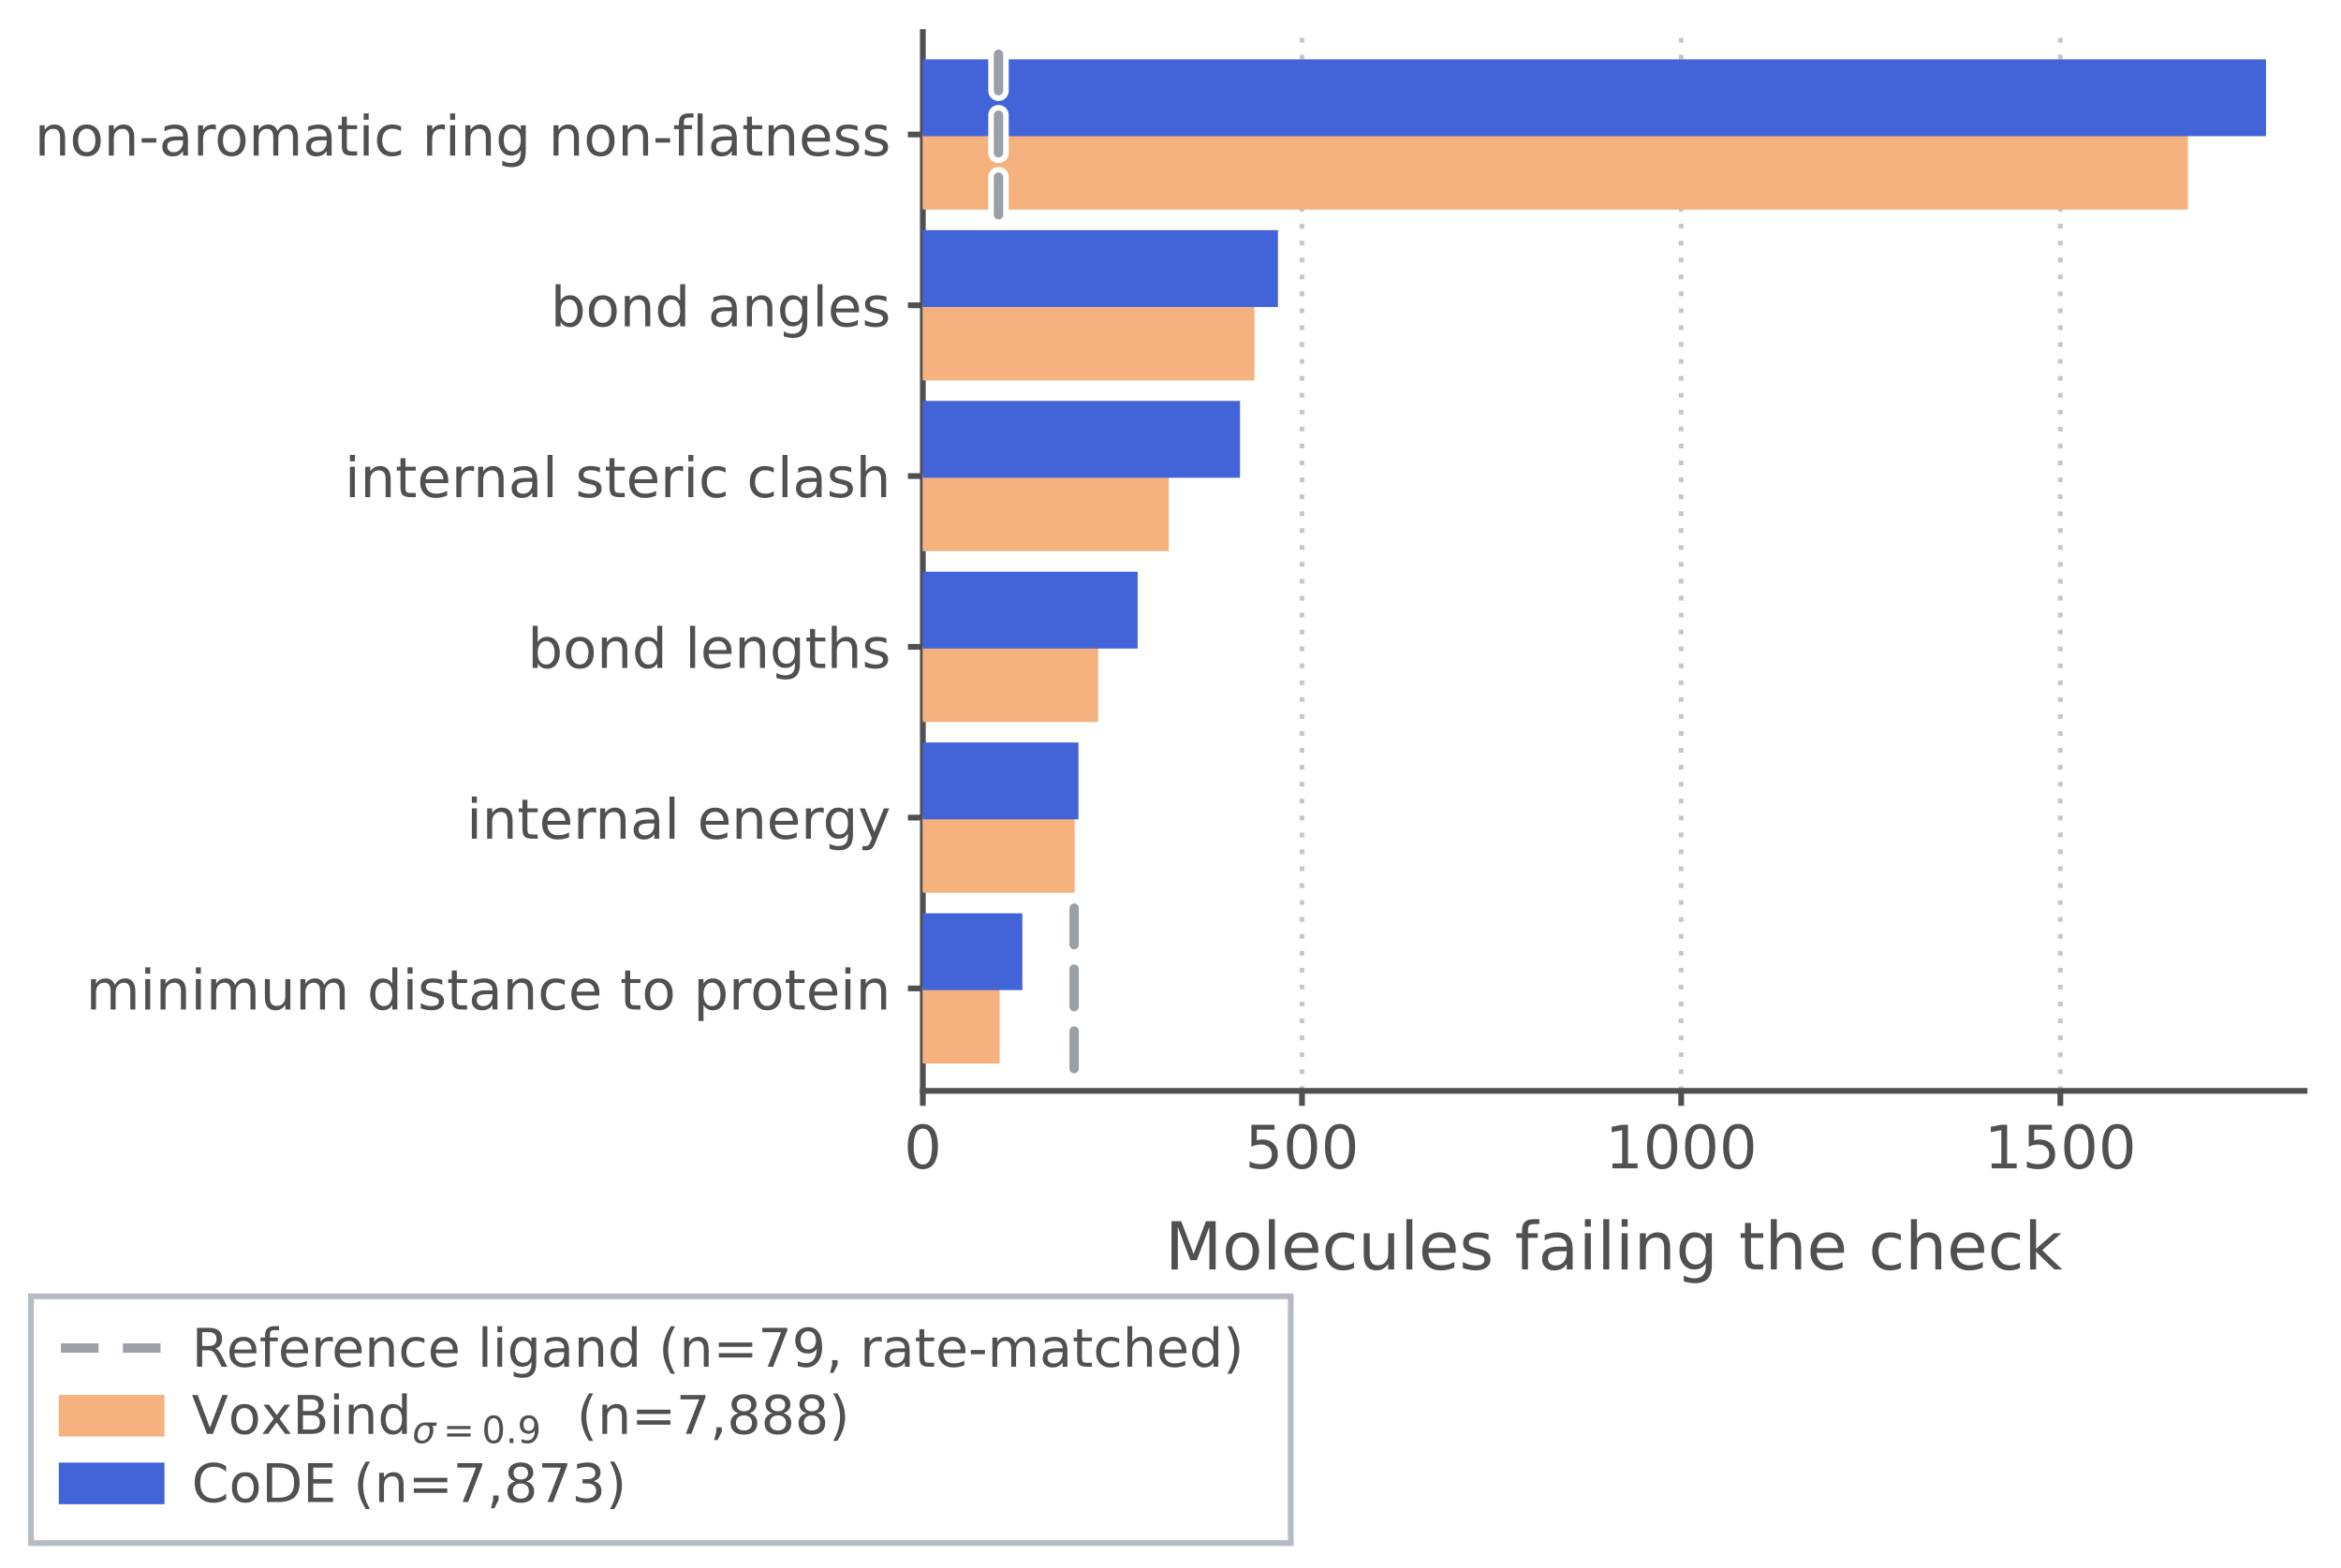
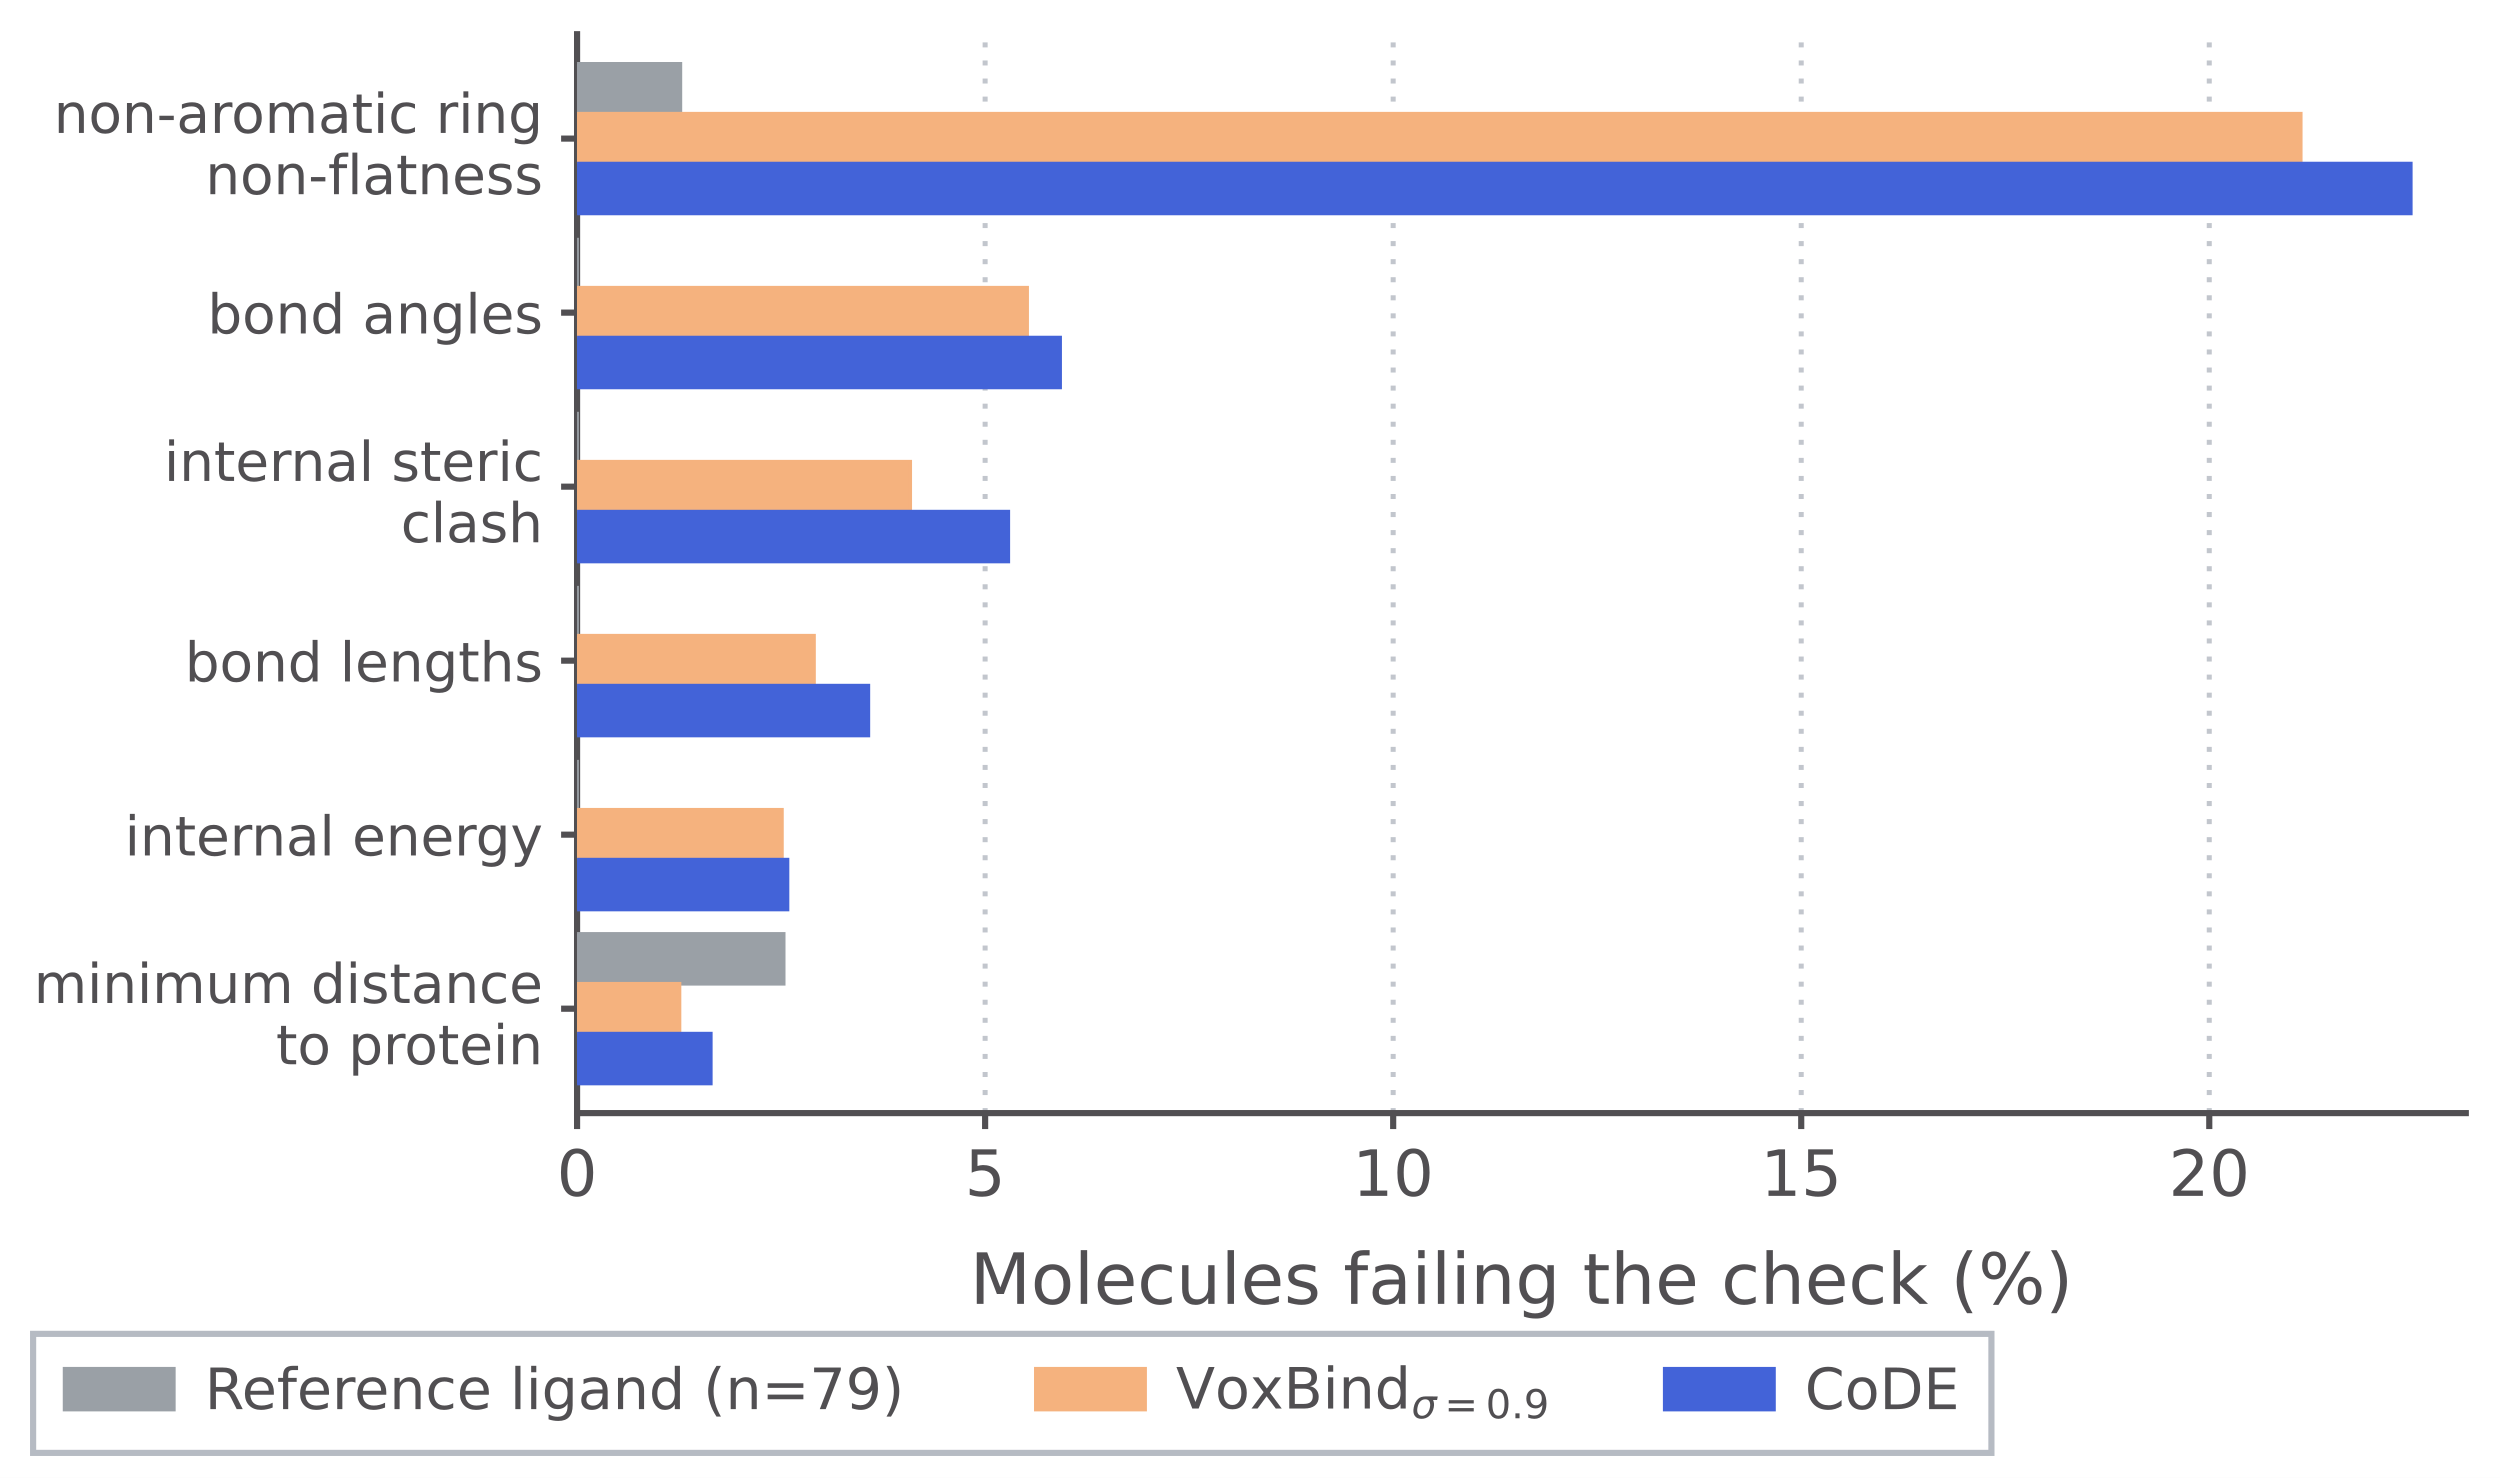
- <svg xmlns="http://www.w3.org/2000/svg" xmlns:xlink="http://www.w3.org/1999/xlink" width="548.1pt" height="367.2pt" viewBox="0 0 548.1 367.2" version="1.1">
+ <svg xmlns="http://www.w3.org/2000/svg" xmlns:xlink="http://www.w3.org/1999/xlink" width="548.1pt" height="324pt" viewBox="0 0 548.1 324" version="1.1">
  <defs>
    <style type="text/css">*{stroke-linejoin: round; stroke-linecap: butt}</style>
  </defs>
  <g id="figure_1">
    <g id="patch_1">
-       <path d="M 0 367.2  L 548.1 367.2  L 548.1 0  L 0 0  z " style="fill: #ffffff" />
+       <path d="M 0 324  L 548.1 324  L 548.1 0  L 0 0  z " style="fill: #ffffff" />
    </g>
    <g id="axes_1">
      <g id="patch_2">
-         <path d="M 216.068 255.483  L 539.565 255.483  L 539.565 7.5  L 216.068 7.5  z " style="fill: #ffffff" />
+         <path d="M 126.518 244.038  L 540.6 244.038  L 540.6 7.5  L 126.518 7.5  z " style="fill: #ffffff" />
      </g>
      <g id="matplotlib.axis_1">
        <g id="xtick_1">
          <g id="line2d_1">
-             <path d="M 216.068 255.483  L 216.068 7.5  " clip-path="url(#p31601212b8)" style="fill: none; stroke-dasharray: 1.1,2.86; stroke-dashoffset: 0; stroke: #c2c6cd; stroke-width: 1.1" />
+             <path d="M 126.518 244.038  L 126.518 7.5  " clip-path="url(#p2876a86a16)" style="fill: none; stroke-dasharray: 1.1,2.86; stroke-dashoffset: 0; stroke: #c2c6cd; stroke-width: 1.1" />
          </g>
          <g id="line2d_2">
            <defs>
-               <path id="meccaea2959" d="M 0 0  L 0 3.5  " style="stroke: #514f52; stroke-width: 1.35" />
+               <path id="m777826ff2b" d="M 0 0  L 0 3.5  " style="stroke: #514f52; stroke-width: 1.35" />
            </defs>
            <g>
-               <use xlink:href="#meccaea2959" x="216.068" y="255.483" style="fill: #514f52; stroke: #514f52; stroke-width: 1.35" />
+               <use xlink:href="#m777826ff2b" x="126.518" y="244.038" style="fill: #514f52; stroke: #514f52; stroke-width: 1.35" />
            </g>
          </g>
          <g id="text_1">
-             <text style="font-size: 14px; font-family: 'DejaVu Sans'; text-anchor: middle; fill: #514f52" x="216.068" y="273.621" transform="rotate(-0 216.0682 273.6208)">0</text>
+             <text style="font-size: 14px; font-family: 'DejaVu Sans'; text-anchor: middle; fill: #514f52" x="126.518" y="262.176" transform="rotate(-0 126.5182 262.1756)">0</text>
          </g>
        </g>
        <g id="xtick_2">
          <g id="line2d_3">
-             <path d="M 304.84 255.483  L 304.84 7.5  " clip-path="url(#p31601212b8)" style="fill: none; stroke-dasharray: 1.1,2.86; stroke-dashoffset: 0; stroke: #c2c6cd; stroke-width: 1.1" />
+             <path d="M 215.979 244.038  L 215.979 7.5  " clip-path="url(#p2876a86a16)" style="fill: none; stroke-dasharray: 1.1,2.86; stroke-dashoffset: 0; stroke: #c2c6cd; stroke-width: 1.1" />
          </g>
          <g id="line2d_4">
            <g>
-               <use xlink:href="#meccaea2959" x="304.84" y="255.483" style="fill: #514f52; stroke: #514f52; stroke-width: 1.35" />
+               <use xlink:href="#m777826ff2b" x="215.979" y="244.038" style="fill: #514f52; stroke: #514f52; stroke-width: 1.35" />
            </g>
          </g>
          <g id="text_2">
-             <text style="font-size: 14px; font-family: 'DejaVu Sans'; text-anchor: middle; fill: #514f52" x="304.84" y="273.621" transform="rotate(-0 304.84 273.6208)">500</text>
+             <text style="font-size: 14px; font-family: 'DejaVu Sans'; text-anchor: middle; fill: #514f52" x="215.979" y="262.176" transform="rotate(-0 215.9787 262.1756)">5</text>
          </g>
        </g>
        <g id="xtick_3">
          <g id="line2d_5">
-             <path d="M 393.612 255.483  L 393.612 7.5  " clip-path="url(#p31601212b8)" style="fill: none; stroke-dasharray: 1.1,2.86; stroke-dashoffset: 0; stroke: #c2c6cd; stroke-width: 1.1" />
+             <path d="M 305.439 244.038  L 305.439 7.5  " clip-path="url(#p2876a86a16)" style="fill: none; stroke-dasharray: 1.1,2.86; stroke-dashoffset: 0; stroke: #c2c6cd; stroke-width: 1.1" />
          </g>
          <g id="line2d_6">
            <g>
-               <use xlink:href="#meccaea2959" x="393.612" y="255.483" style="fill: #514f52; stroke: #514f52; stroke-width: 1.35" />
+               <use xlink:href="#m777826ff2b" x="305.439" y="244.038" style="fill: #514f52; stroke: #514f52; stroke-width: 1.35" />
            </g>
          </g>
          <g id="text_3">
-             <text style="font-size: 14px; font-family: 'DejaVu Sans'; text-anchor: middle; fill: #514f52" x="393.612" y="273.621" transform="rotate(-0 393.6119 273.6208)">1000</text>
+             <text style="font-size: 14px; font-family: 'DejaVu Sans'; text-anchor: middle; fill: #514f52" x="305.439" y="262.176" transform="rotate(-0 305.4392 262.1756)">10</text>
          </g>
        </g>
        <g id="xtick_4">
          <g id="line2d_7">
-             <path d="M 482.384 255.483  L 482.384 7.5  " clip-path="url(#p31601212b8)" style="fill: none; stroke-dasharray: 1.1,2.86; stroke-dashoffset: 0; stroke: #c2c6cd; stroke-width: 1.1" />
+             <path d="M 394.9 244.038  L 394.9 7.5  " clip-path="url(#p2876a86a16)" style="fill: none; stroke-dasharray: 1.1,2.86; stroke-dashoffset: 0; stroke: #c2c6cd; stroke-width: 1.1" />
          </g>
          <g id="line2d_8">
            <g>
-               <use xlink:href="#meccaea2959" x="482.384" y="255.483" style="fill: #514f52; stroke: #514f52; stroke-width: 1.35" />
+               <use xlink:href="#m777826ff2b" x="394.9" y="244.038" style="fill: #514f52; stroke: #514f52; stroke-width: 1.35" />
            </g>
          </g>
          <g id="text_4">
-             <text style="font-size: 14px; font-family: 'DejaVu Sans'; text-anchor: middle; fill: #514f52" x="482.384" y="273.621" transform="rotate(-0 482.3837 273.6208)">1500</text>
-           </g>
-         </g>
-         <g id="text_5">
-           <text style="font-size: 15.5px; font-family: 'DejaVu Sans'; text-anchor: middle; fill: #514f52" x="377.817" y="297.31" transform="rotate(-0 377.8167 297.3099)">Molecules failing the check</text>
+             <text style="font-size: 14px; font-family: 'DejaVu Sans'; text-anchor: middle; fill: #514f52" x="394.9" y="262.176" transform="rotate(-0 394.8997 262.1756)">15</text>
+           </g>
+         </g>
+         <g id="xtick_5">
+           <g id="line2d_9">
+             <path d="M 484.36 244.038  L 484.36 7.5  " clip-path="url(#p2876a86a16)" style="fill: none; stroke-dasharray: 1.1,2.86; stroke-dashoffset: 0; stroke: #c2c6cd; stroke-width: 1.1" />
+           </g>
+           <g id="line2d_10">
+             <g>
+               <use xlink:href="#m777826ff2b" x="484.36" y="244.038" style="fill: #514f52; stroke: #514f52; stroke-width: 1.35" />
+             </g>
+           </g>
+           <g id="text_5">
+             <text style="font-size: 14px; font-family: 'DejaVu Sans'; text-anchor: middle; fill: #514f52" x="484.36" y="262.176" transform="rotate(-0 484.3602 262.1756)">20</text>
+           </g>
+         </g>
+         <g id="text_6">
+           <text style="font-size: 15.5px; font-family: 'DejaVu Sans'; text-anchor: middle; fill: #514f52" x="333.559" y="285.865" transform="rotate(-0 333.5591 285.8648)">Molecules failing the check (%)</text>
        </g>
      </g>
      <g id="matplotlib.axis_2">
        <g id="ytick_1">
-           <g id="line2d_9">
+           <g id="line2d_11">
            <defs>
-               <path id="m2cdbc469ce" d="M 0 0  L -3.5 0  " style="stroke: #514f52; stroke-width: 1.35" />
+               <path id="m988ca53f94" d="M 0 0  L -3.5 0  " style="stroke: #514f52; stroke-width: 1.35" />
            </defs>
            <g>
-               <use xlink:href="#m2cdbc469ce" x="216.068" y="31.498" style="fill: #514f52; stroke: #514f52; stroke-width: 1.35" />
-             </g>
-           </g>
-           <g id="text_6">
-             <text style="font-size: 13px; font-family: 'DejaVu Sans'; text-anchor: end; fill: #514f52" x="208.568" y="36.437" transform="rotate(-0 208.5682 36.43734)">non-aromatic ring non-flatness</text>
+               <use xlink:href="#m988ca53f94" x="126.518" y="30.391" style="fill: #514f52; stroke: #514f52; stroke-width: 1.35" />
+             </g>
+           </g>
+           <g id="text_7">
+             <text style="font-size: 12px; font-family: 'DejaVu Sans'; fill: #514f52" transform="translate(11.79443 29.14294)">non-aromatic ring</text>
+             <text style="font-size: 12px; font-family: 'DejaVu Sans'; fill: #514f52" transform="translate(45.02881 42.58032)">non-flatness</text>
          </g>
        </g>
        <g id="ytick_2">
-           <g id="line2d_10">
-             <g>
-               <use xlink:href="#m2cdbc469ce" x="216.068" y="71.496" style="fill: #514f52; stroke: #514f52; stroke-width: 1.35" />
-             </g>
-           </g>
-           <g id="text_7">
-             <text style="font-size: 13px; font-family: 'DejaVu Sans'; text-anchor: end; fill: #514f52" x="208.568" y="76.435" transform="rotate(-0 208.5682 76.43459)">bond angles</text>
+           <g id="line2d_12">
+             <g>
+               <use xlink:href="#m988ca53f94" x="126.518" y="68.542" style="fill: #514f52; stroke: #514f52; stroke-width: 1.35" />
+             </g>
+           </g>
+           <g id="text_8">
+             <text style="font-size: 12px; font-family: 'DejaVu Sans'; text-anchor: end; fill: #514f52" x="119.018" y="73.101" transform="rotate(-0 119.0182 73.10108)">bond angles</text>
          </g>
        </g>
        <g id="ytick_3">
-           <g id="line2d_11">
-             <g>
-               <use xlink:href="#m2cdbc469ce" x="216.068" y="111.493" style="fill: #514f52; stroke: #514f52; stroke-width: 1.35" />
-             </g>
-           </g>
-           <g id="text_8">
-             <text style="font-size: 13px; font-family: 'DejaVu Sans'; text-anchor: end; fill: #514f52" x="208.568" y="116.432" transform="rotate(-0 208.5682 116.4318)">internal steric clash</text>
+           <g id="line2d_13">
+             <g>
+               <use xlink:href="#m988ca53f94" x="126.518" y="106.693" style="fill: #514f52; stroke: #514f52; stroke-width: 1.35" />
+             </g>
+           </g>
+           <g id="text_9">
+             <text style="font-size: 12px; font-family: 'DejaVu Sans'; fill: #514f52" transform="translate(35.95756 105.4455)">internal steric</text>
+             <text style="font-size: 12px; font-family: 'DejaVu Sans'; fill: #514f52" transform="translate(87.87631 118.8828)">clash</text>
          </g>
        </g>
        <g id="ytick_4">
-           <g id="line2d_12">
-             <g>
-               <use xlink:href="#m2cdbc469ce" x="216.068" y="151.49" style="fill: #514f52; stroke: #514f52; stroke-width: 1.35" />
-             </g>
-           </g>
-           <g id="text_9">
-             <text style="font-size: 13px; font-family: 'DejaVu Sans'; text-anchor: end; fill: #514f52" x="208.568" y="156.429" transform="rotate(-0 208.5682 156.4291)">bond lengths</text>
+           <g id="line2d_14">
+             <g>
+               <use xlink:href="#m988ca53f94" x="126.518" y="144.845" style="fill: #514f52; stroke: #514f52; stroke-width: 1.35" />
+             </g>
+           </g>
+           <g id="text_10">
+             <text style="font-size: 12px; font-family: 'DejaVu Sans'; text-anchor: end; fill: #514f52" x="119.018" y="149.404" transform="rotate(-0 119.0182 149.4036)">bond lengths</text>
          </g>
        </g>
        <g id="ytick_5">
-           <g id="line2d_13">
-             <g>
-               <use xlink:href="#m2cdbc469ce" x="216.068" y="191.487" style="fill: #514f52; stroke: #514f52; stroke-width: 1.35" />
-             </g>
-           </g>
-           <g id="text_10">
-             <text style="font-size: 13px; font-family: 'DejaVu Sans'; text-anchor: end; fill: #514f52" x="208.568" y="196.426" transform="rotate(-0 208.5682 196.4264)">internal energy</text>
+           <g id="line2d_15">
+             <g>
+               <use xlink:href="#m988ca53f94" x="126.518" y="182.996" style="fill: #514f52; stroke: #514f52; stroke-width: 1.35" />
+             </g>
+           </g>
+           <g id="text_11">
+             <text style="font-size: 12px; font-family: 'DejaVu Sans'; text-anchor: end; fill: #514f52" x="119.018" y="187.555" transform="rotate(-0 119.0182 187.5549)">internal energy</text>
          </g>
        </g>
        <g id="ytick_6">
-           <g id="line2d_14">
-             <g>
-               <use xlink:href="#m2cdbc469ce" x="216.068" y="231.485" style="fill: #514f52; stroke: #514f52; stroke-width: 1.35" />
-             </g>
-           </g>
-           <g id="text_11">
-             <text style="font-size: 13px; font-family: 'DejaVu Sans'; text-anchor: end; fill: #514f52" x="208.568" y="236.424" transform="rotate(-0 208.5682 236.4236)">minimum distance to protein</text>
+           <g id="line2d_16">
+             <g>
+               <use xlink:href="#m988ca53f94" x="126.518" y="221.147" style="fill: #514f52; stroke: #514f52; stroke-width: 1.35" />
+             </g>
+           </g>
+           <g id="text_12">
+             <text style="font-size: 12px; font-family: 'DejaVu Sans'; fill: #514f52" transform="translate(7.412557 219.8992)">minimum distance</text>
+             <text style="font-size: 12px; font-family: 'DejaVu Sans'; fill: #514f52" transform="translate(60.50693 233.3366)">to protein</text>
          </g>
        </g>
      </g>
      <g id="patch_3">
-         <path d="M 216.068 255.483  L 216.068 7.5  " style="fill: none; stroke: #514f52; stroke-width: 1.35; stroke-linejoin: miter; stroke-linecap: square" />
+         <path d="M 126.518 244.038  L 126.518 7.5  " style="fill: none; stroke: #514f52; stroke-width: 1.35; stroke-linejoin: miter; stroke-linecap: square" />
      </g>
      <g id="patch_4">
-         <path d="M 216.068 255.483  L 539.565 255.483  " style="fill: none; stroke: #514f52; stroke-width: 1.35; stroke-linejoin: miter; stroke-linecap: square" />
+         <path d="M 126.518 244.038  L 540.6 244.038  " style="fill: none; stroke: #514f52; stroke-width: 1.35; stroke-linejoin: miter; stroke-linecap: square" />
      </g>
      <g id="patch_5">
-         <path d="M 216.068 48.697  L 511.856 48.697  L 511.856 31.498  L 216.068 31.498  z " clip-path="url(#p31601212b8)" style="fill: #f5b27e; stroke: #f5b27e; stroke-width: 0.8; stroke-linejoin: miter" />
+         <path d="M 126.518 24.922  L 149.166 24.922  L 149.166 13.986  L 126.518 13.986  z " clip-path="url(#p2876a86a16)" style="fill: #9aa0a6; stroke: #9aa0a6; stroke-width: 0.8; stroke-linejoin: miter" />
      </g>
      <g id="patch_6">
-         <path d="M 216.068 88.694  L 293.3 88.694  L 293.3 71.496  L 216.068 71.496  z " clip-path="url(#p31601212b8)" style="fill: #f5b27e; stroke: #f5b27e; stroke-width: 0.8; stroke-linejoin: miter" />
+         <path d="M 126.518 63.074  L 126.518 63.074  L 126.518 52.137  L 126.518 52.137  z " clip-path="url(#p2876a86a16)" style="fill: #9aa0a6; stroke: #9aa0a6; stroke-width: 0.8; stroke-linejoin: miter" />
      </g>
      <g id="patch_7">
-         <path d="M 216.068 128.692  L 273.237 128.692  L 273.237 111.493  L 216.068 111.493  z " clip-path="url(#p31601212b8)" style="fill: #f5b27e; stroke: #f5b27e; stroke-width: 0.8; stroke-linejoin: miter" />
+         <path d="M 126.518 101.225  L 126.518 101.225  L 126.518 90.288  L 126.518 90.288  z " clip-path="url(#p2876a86a16)" style="fill: #9aa0a6; stroke: #9aa0a6; stroke-width: 0.8; stroke-linejoin: miter" />
      </g>
      <g id="patch_8">
-         <path d="M 216.068 168.689  L 256.726 168.689  L 256.726 151.49  L 216.068 151.49  z " clip-path="url(#p31601212b8)" style="fill: #f5b27e; stroke: #f5b27e; stroke-width: 0.8; stroke-linejoin: miter" />
+         <path d="M 126.518 139.376  L 126.518 139.376  L 126.518 128.439  L 126.518 128.439  z " clip-path="url(#p2876a86a16)" style="fill: #9aa0a6; stroke: #9aa0a6; stroke-width: 0.8; stroke-linejoin: miter" />
      </g>
      <g id="patch_9">
-         <path d="M 216.068 208.686  L 251.222 208.686  L 251.222 191.487  L 216.068 191.487  z " clip-path="url(#p31601212b8)" style="fill: #f5b27e; stroke: #f5b27e; stroke-width: 0.8; stroke-linejoin: miter" />
+         <path d="M 126.518 177.527  L 126.518 177.527  L 126.518 166.591  L 126.518 166.591  z " clip-path="url(#p2876a86a16)" style="fill: #9aa0a6; stroke: #9aa0a6; stroke-width: 0.8; stroke-linejoin: miter" />
      </g>
      <g id="patch_10">
-         <path d="M 216.068 248.683  L 233.645 248.683  L 233.645 231.485  L 216.068 231.485  z " clip-path="url(#p31601212b8)" style="fill: #f5b27e; stroke: #f5b27e; stroke-width: 0.8; stroke-linejoin: miter" />
+         <path d="M 126.518 215.679  L 171.815 215.679  L 171.815 204.742  L 126.518 204.742  z " clip-path="url(#p2876a86a16)" style="fill: #9aa0a6; stroke: #9aa0a6; stroke-width: 0.8; stroke-linejoin: miter" />
      </g>
      <g id="patch_11">
-         <path d="M 216.068 31.498  L 530.143 31.498  L 530.143 14.3  L 216.068 14.3  z " clip-path="url(#p31601212b8)" style="fill: #4363d8; stroke: #4363d8; stroke-width: 0.8; stroke-linejoin: miter" />
+         <path d="M 126.518 35.859  L 504.412 35.859  L 504.412 24.922  L 126.518 24.922  z " clip-path="url(#p2876a86a16)" style="fill: #f5b27e; stroke: #f5b27e; stroke-width: 0.8; stroke-linejoin: miter" />
      </g>
      <g id="patch_12">
-         <path d="M 216.068 71.496  L 298.804 71.496  L 298.804 54.297  L 216.068 54.297  z " clip-path="url(#p31601212b8)" style="fill: #4363d8; stroke: #4363d8; stroke-width: 0.8; stroke-linejoin: miter" />
+         <path d="M 126.518 74.01  L 225.188 74.01  L 225.188 63.074  L 126.518 63.074  z " clip-path="url(#p2876a86a16)" style="fill: #f5b27e; stroke: #f5b27e; stroke-width: 0.8; stroke-linejoin: miter" />
      </g>
      <g id="patch_13">
-         <path d="M 216.068 111.493  L 289.926 111.493  L 289.926 94.294  L 216.068 94.294  z " clip-path="url(#p31601212b8)" style="fill: #4363d8; stroke: #4363d8; stroke-width: 0.8; stroke-linejoin: miter" />
+         <path d="M 126.518 112.162  L 199.556 112.162  L 199.556 101.225  L 126.518 101.225  z " clip-path="url(#p2876a86a16)" style="fill: #f5b27e; stroke: #f5b27e; stroke-width: 0.8; stroke-linejoin: miter" />
      </g>
      <g id="patch_14">
-         <path d="M 216.068 151.49  L 265.958 151.49  L 265.958 134.291  L 216.068 134.291  z " clip-path="url(#p31601212b8)" style="fill: #4363d8; stroke: #4363d8; stroke-width: 0.8; stroke-linejoin: miter" />
+         <path d="M 126.518 150.313  L 178.462 150.313  L 178.462 139.376  L 126.518 139.376  z " clip-path="url(#p2876a86a16)" style="fill: #f5b27e; stroke: #f5b27e; stroke-width: 0.8; stroke-linejoin: miter" />
      </g>
      <g id="patch_15">
-         <path d="M 216.068 191.487  L 252.11 191.487  L 252.11 174.289  L 216.068 174.289  z " clip-path="url(#p31601212b8)" style="fill: #4363d8; stroke: #4363d8; stroke-width: 0.8; stroke-linejoin: miter" />
+         <path d="M 126.518 188.464  L 171.43 188.464  L 171.43 177.527  L 126.518 177.527  z " clip-path="url(#p2876a86a16)" style="fill: #f5b27e; stroke: #f5b27e; stroke-width: 0.8; stroke-linejoin: miter" />
      </g>
      <g id="patch_16">
-         <path d="M 216.068 231.485  L 238.971 231.485  L 238.971 214.286  L 216.068 214.286  z " clip-path="url(#p31601212b8)" style="fill: #4363d8; stroke: #4363d8; stroke-width: 0.8; stroke-linejoin: miter" />
-       </g>
-       <g id="line2d_15">
-         <path d="M 233.779 50.297  L 233.779 12.7  " clip-path="url(#p31601212b8)" style="fill: none; stroke-dasharray: 8.8,5.72; stroke-dashoffset: 0; stroke: #ffffff; stroke-width: 4.8; stroke-linecap: round" />
-         <path d="M 233.779 50.297  L 233.779 12.7  " clip-path="url(#p31601212b8)" style="fill: none; stroke-dasharray: 8.8,5.72; stroke-dashoffset: 0; stroke: #9aa0a6; stroke-width: 2.2; stroke-linecap: round" />
-       </g>
-       <g id="line2d_16">
-         <path d="M 251.489 250.283  L 251.489 212.686  " clip-path="url(#p31601212b8)" style="fill: none; stroke-dasharray: 8.8,5.72; stroke-dashoffset: 0; stroke: #ffffff; stroke-width: 4.8; stroke-linecap: round" />
-         <path d="M 251.489 250.283  L 251.489 212.686  " clip-path="url(#p31601212b8)" style="fill: none; stroke-dasharray: 8.8,5.72; stroke-dashoffset: 0; stroke: #9aa0a6; stroke-width: 2.2; stroke-linecap: round" />
+         <path d="M 126.518 226.615  L 148.974 226.615  L 148.974 215.679  L 126.518 215.679  z " clip-path="url(#p2876a86a16)" style="fill: #f5b27e; stroke: #f5b27e; stroke-width: 0.8; stroke-linejoin: miter" />
+       </g>
+       <g id="patch_17">
+         <path d="M 126.518 46.796  L 528.539 46.796  L 528.539 35.859  L 126.518 35.859  z " clip-path="url(#p2876a86a16)" style="fill: #4363d8; stroke: #4363d8; stroke-width: 0.8; stroke-linejoin: miter" />
+       </g>
+       <g id="patch_18">
+         <path d="M 126.518 84.947  L 232.421 84.947  L 232.421 74.01  L 126.518 74.01  z " clip-path="url(#p2876a86a16)" style="fill: #4363d8; stroke: #4363d8; stroke-width: 0.8; stroke-linejoin: miter" />
+       </g>
+       <g id="patch_19">
+         <path d="M 126.518 123.098  L 221.058 123.098  L 221.058 112.162  L 126.518 112.162  z " clip-path="url(#p2876a86a16)" style="fill: #4363d8; stroke: #4363d8; stroke-width: 0.8; stroke-linejoin: miter" />
+       </g>
+       <g id="patch_20">
+         <path d="M 126.518 161.25  L 190.378 161.25  L 190.378 150.313  L 126.518 150.313  z " clip-path="url(#p2876a86a16)" style="fill: #4363d8; stroke: #4363d8; stroke-width: 0.8; stroke-linejoin: miter" />
+       </g>
+       <g id="patch_21">
+         <path d="M 126.518 199.401  L 172.652 199.401  L 172.652 188.464  L 126.518 188.464  z " clip-path="url(#p2876a86a16)" style="fill: #4363d8; stroke: #4363d8; stroke-width: 0.8; stroke-linejoin: miter" />
+       </g>
+       <g id="patch_22">
+         <path d="M 126.518 237.552  L 155.835 237.552  L 155.835 226.615  L 126.518 226.615  z " clip-path="url(#p2876a86a16)" style="fill: #4363d8; stroke: #4363d8; stroke-width: 0.8; stroke-linejoin: miter" />
      </g>
    </g>
    <g id="legend_1">
-       <g id="patch_17">
-         <path d="M 7.26 361.387  L 302.203 361.387  L 302.203 303.594  L 7.26 303.594  z " style="fill: #ffffff; stroke: #b6bbc3; stroke-width: 1.35; stroke-linejoin: miter" />
-       </g>
-       <g id="line2d_17">
-         <path d="M 14.26 315.717  L 26.135 315.717  L 38.01 315.717  " style="fill: none; stroke-dasharray: 8.8,5.72; stroke-dashoffset: 0; stroke: #9aa0a6; stroke-width: 2.2" />
-       </g>
-       <g id="text_12">
-         <text style="font-size: 12.5px; font-family: 'DejaVu Sans'; text-anchor: start; fill: #514f52" x="44.885" y="320.092" transform="rotate(-0 44.8848 320.0925)">Reference ligand  (n=79, rate-matched)</text>
-       </g>
-       <g id="patch_18">
-         <path d="M 14.26 335.94  L 38.01 335.94  L 38.01 327.19  L 14.26 327.19  z " style="fill: #f5b27e; stroke: #f5b27e; stroke-linejoin: miter" />
+       <g id="patch_23">
+         <path d="M 7.26 318.533  L 436.6 318.533  L 436.6 292.435  L 7.26 292.435  z " style="fill: #ffffff; stroke: #b6bbc3; stroke-width: 1.35; stroke-linejoin: miter" />
+       </g>
+       <g id="patch_24">
+         <path d="M 14.26 308.933  L 38.01 308.933  L 38.01 300.183  L 14.26 300.183  z " style="fill: #9aa0a6; stroke: #9aa0a6; stroke-linejoin: miter" />
      </g>
      <g id="text_13">
-         <g style="fill: #514f52" transform="translate(44.8848 335.9401)">
+         <text style="font-size: 12.5px; font-family: 'DejaVu Sans'; text-anchor: start; fill: #514f52" x="44.885" y="308.933" transform="rotate(-0 44.8848 308.9334)">Reference ligand  (n=79)</text>
+       </g>
+       <g id="patch_25">
+         <path d="M 227.199 308.933  L 250.949 308.933  L 250.949 300.183  L 227.199 300.183  z " style="fill: #f5b27e; stroke: #f5b27e; stroke-linejoin: miter" />
+       </g>
+       <g id="text_14">
+         <g style="fill: #514f52" transform="translate(257.8243 308.9334)">
          <text>
            <tspan x="0" y="-0.125" style="font-size: 12.5px; font-family: 'DejaVu Sans'; fill: #514f52">V</tspan>
            <tspan x="8.551" y="-0.125" style="font-size: 12.5px; font-family: 'DejaVu Sans'; fill: #514f52">o</tspan>
            <tspan x="16.199" y="-0.125" style="font-size: 12.5px; font-family: 'DejaVu Sans'; fill: #514f52">x</tspan>
            <tspan x="23.596" y="-0.125" style="font-size: 12.5px; font-family: 'DejaVu Sans'; fill: #514f52">B</tspan>
            <tspan x="32.172" y="-0.125" style="font-size: 12.5px; font-family: 'DejaVu Sans'; fill: #514f52">i</tspan>
            <tspan x="35.645" y="-0.125" style="font-size: 12.5px; font-family: 'DejaVu Sans'; fill: #514f52">n</tspan>
            <tspan x="43.567" y="-0.125" style="font-size: 12.5px; font-family: 'DejaVu Sans'; fill: #514f52">d</tspan>
-             <tspan x="82.183" y="-0.125" style="font-size: 12.5px; font-family: 'DejaVu Sans'; fill: #514f52"> </tspan>
-             <tspan x="86.157" y="-0.125" style="font-size: 12.5px; font-family: 'DejaVu Sans'; fill: #514f52"> </tspan>
-             <tspan x="90.13" y="-0.125" style="font-size: 12.5px; font-family: 'DejaVu Sans'; fill: #514f52">(</tspan>
-             <tspan x="95.007" y="-0.125" style="font-size: 12.5px; font-family: 'DejaVu Sans'; fill: #514f52">n</tspan>
-             <tspan x="102.929" y="-0.125" style="font-size: 12.5px; font-family: 'DejaVu Sans'; fill: #514f52">=</tspan>
-             <tspan x="113.403" y="-0.125" style="font-size: 12.5px; font-family: 'DejaVu Sans'; fill: #514f52">7</tspan>
-             <tspan x="121.356" y="-0.125" style="font-size: 12.5px; font-family: 'DejaVu Sans'; fill: #514f52">,</tspan>
-             <tspan x="125.329" y="-0.125" style="font-size: 12.5px; font-family: 'DejaVu Sans'; fill: #514f52">8</tspan>
-             <tspan x="133.282" y="-0.125" style="font-size: 12.5px; font-family: 'DejaVu Sans'; fill: #514f52">8</tspan>
-             <tspan x="141.235" y="-0.125" style="font-size: 12.5px; font-family: 'DejaVu Sans'; fill: #514f52">8</tspan>
-             <tspan x="149.188" y="-0.125" style="font-size: 12.5px; font-family: 'DejaVu Sans'; fill: #514f52">)</tspan>
            <tspan x="51.626" y="2.008" style="font-style: oblique; font-size: 8.75px; font-family: 'DejaVu Sans'; fill: #514f52">σ</tspan>
            <tspan x="58.876" y="2.008" style="font-size: 8.75px; font-family: 'DejaVu Sans'; fill: #514f52">=</tspan>
            <tspan x="67.912" y="2.008" style="font-size: 8.75px; font-family: 'DejaVu Sans'; fill: #514f52">0</tspan>
            <tspan x="73.48" y="2.008" style="font-size: 8.75px; font-family: 'DejaVu Sans'; fill: #514f52">.</tspan>
            <tspan x="76.261" y="2.008" style="font-size: 8.75px; font-family: 'DejaVu Sans'; fill: #514f52">9</tspan>
          </text>
        </g>
      </g>
-       <g id="patch_19">
-         <path d="M 14.26 351.788  L 38.01 351.788  L 38.01 343.038  L 14.26 343.038  z " style="fill: #4363d8; stroke: #4363d8; stroke-linejoin: miter" />
-       </g>
-       <g id="text_14">
-         <text style="font-size: 12.5px; font-family: 'DejaVu Sans'; text-anchor: start; fill: #514f52" x="44.885" y="351.788" transform="rotate(-0 44.8848 351.7878)">CoDE  (n=7,873)</text>
+       <g id="patch_26">
+         <path d="M 365.074 308.933  L 388.824 308.933  L 388.824 300.183  L 365.074 300.183  z " style="fill: #4363d8; stroke: #4363d8; stroke-linejoin: miter" />
+       </g>
+       <g id="text_15">
+         <text style="font-size: 12.5px; font-family: 'DejaVu Sans'; text-anchor: start; fill: #514f52" x="395.699" y="308.933" transform="rotate(-0 395.6993 308.9334)">CoDE</text>
      </g>
    </g>
  </g>
  <defs>
-     <clipPath id="p31601212b8">
-       <rect x="216.068" y="7.5" width="323.497" height="247.983" />
+     <clipPath id="p2876a86a16">
+       <rect x="126.518" y="7.5" width="414.082" height="236.538" />
    </clipPath>
  </defs>
</svg>
